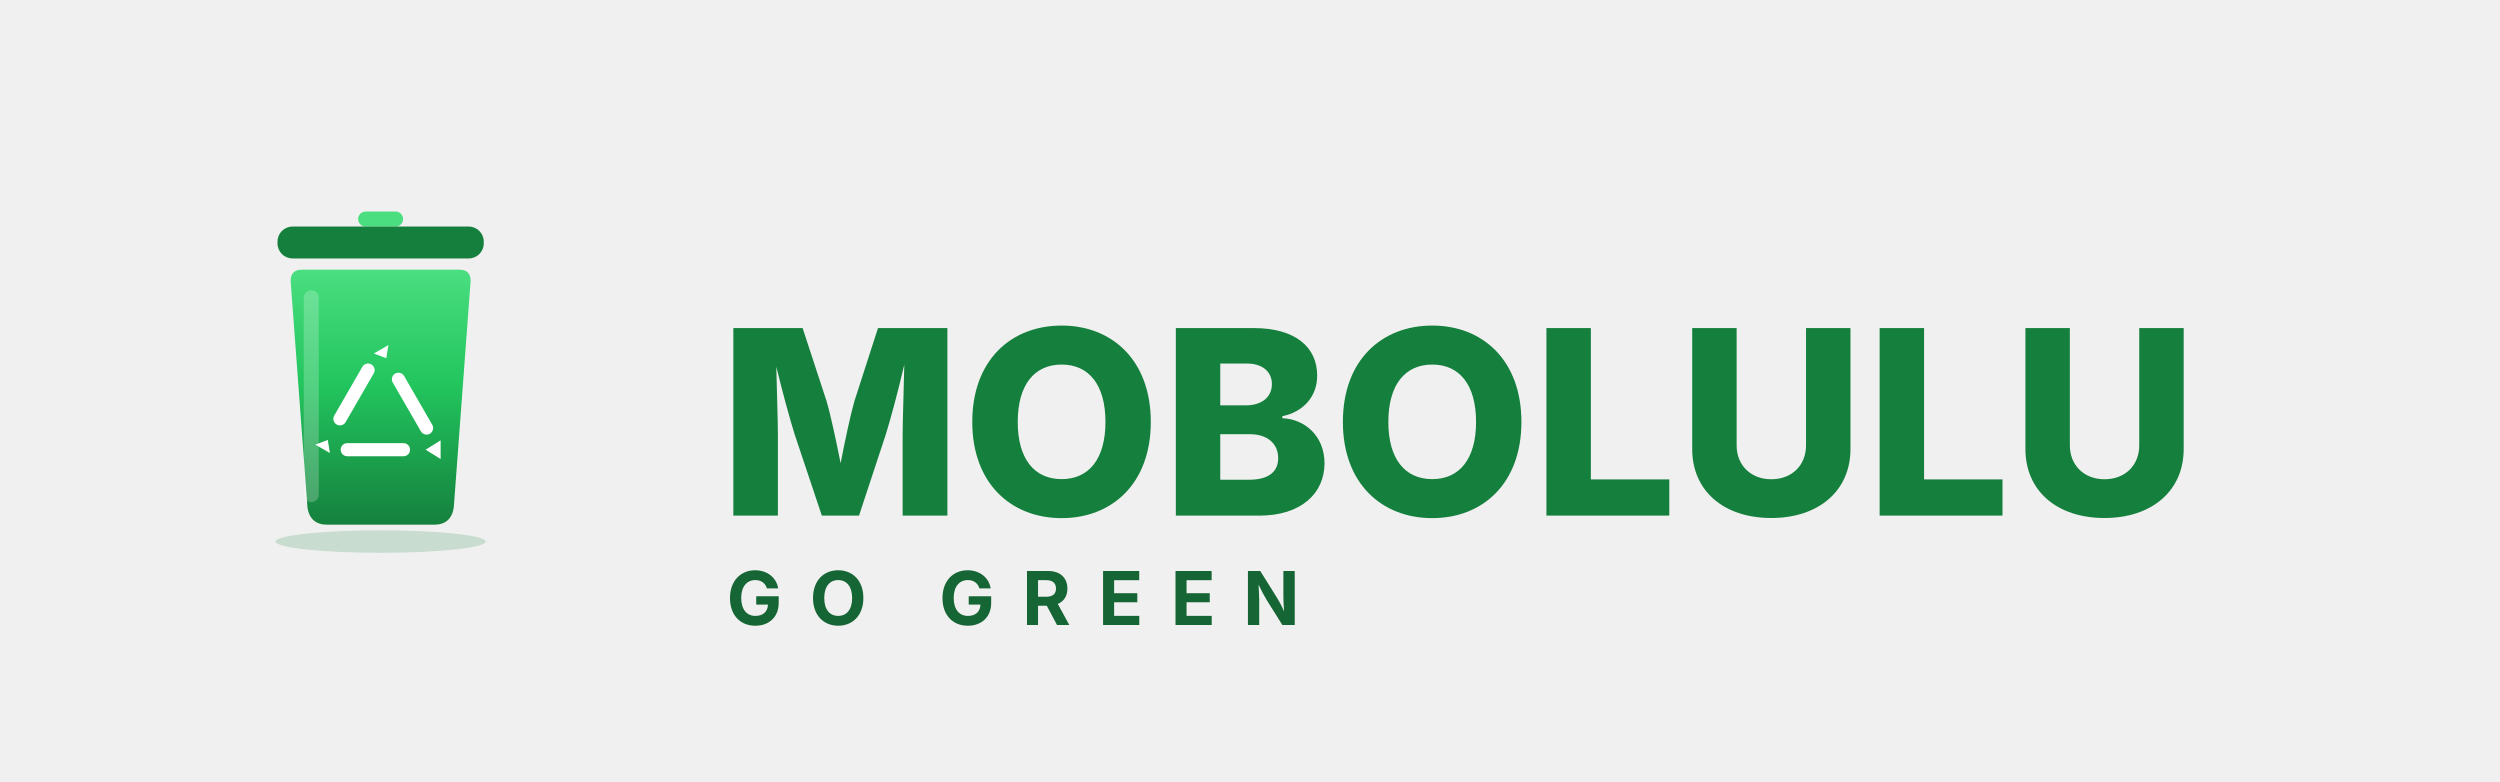
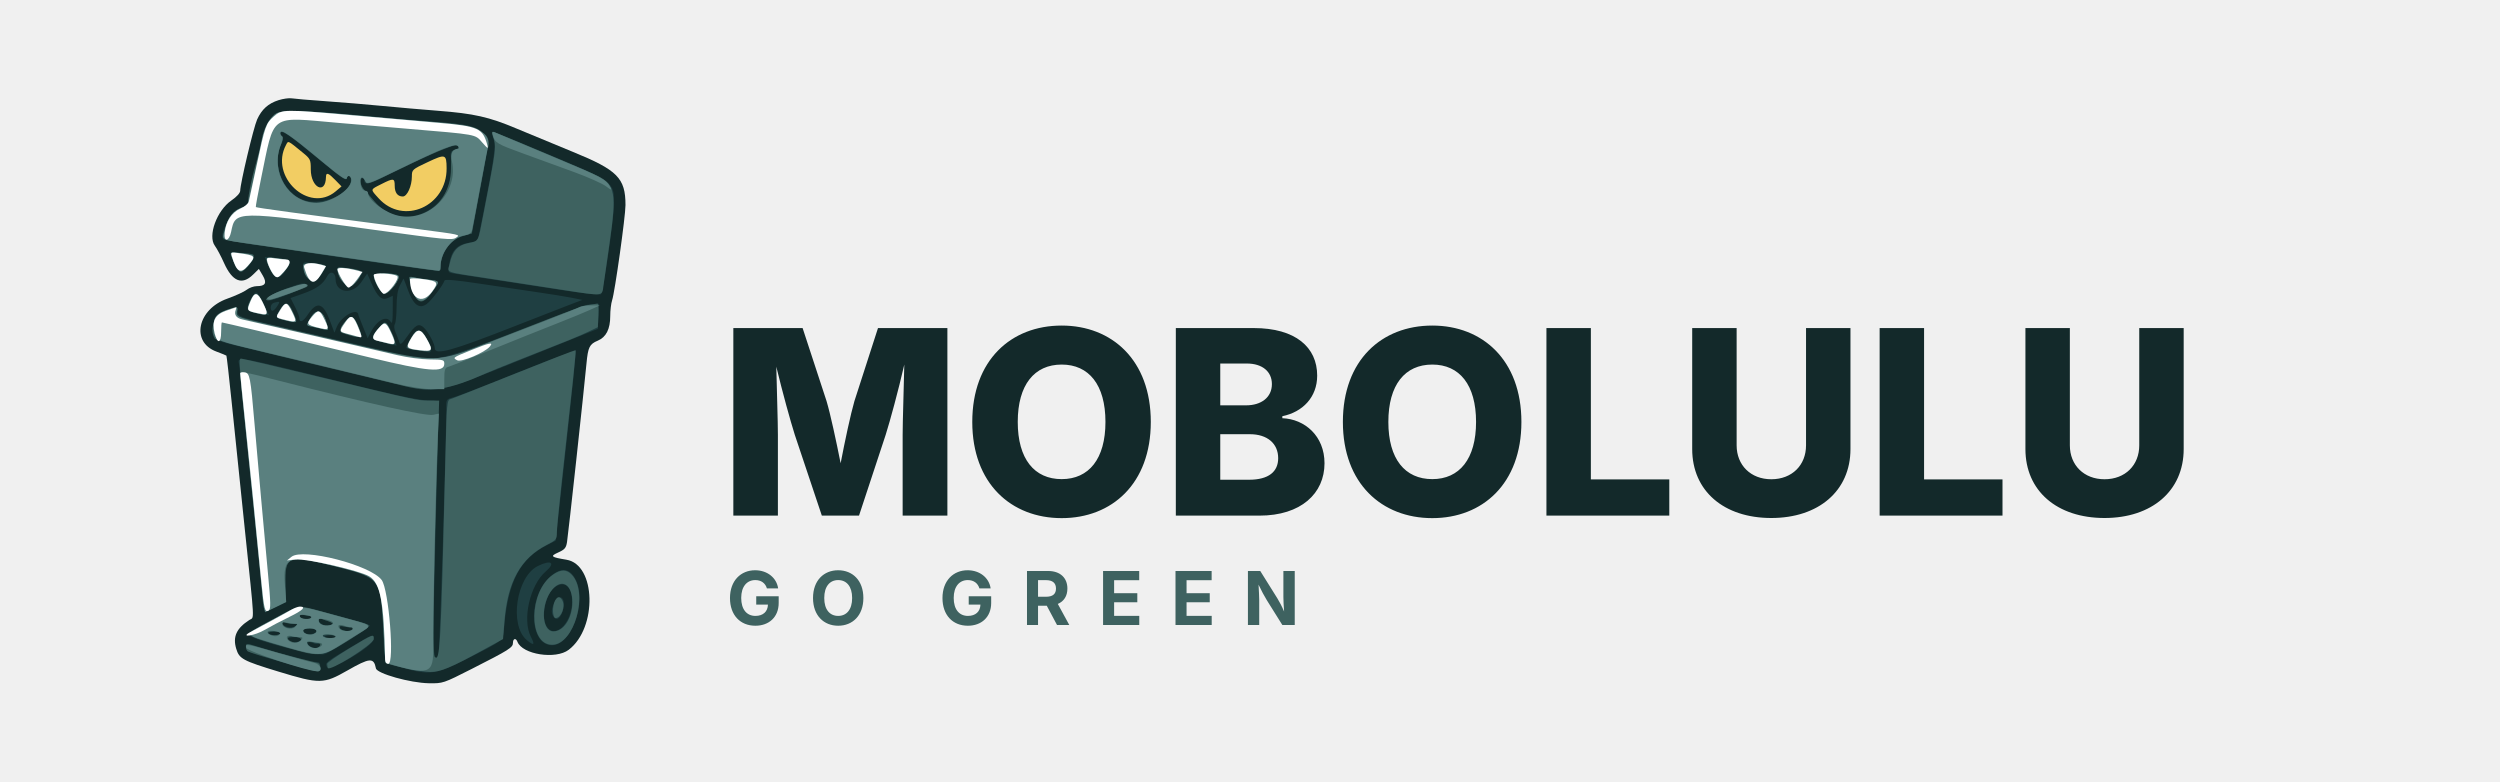
<svg xmlns="http://www.w3.org/2000/svg" viewBox="0 0 640 200" width="640" height="200" role="img" aria-label="MOBOLULU logo">
-   <defs>
-     <linearGradient id="bodyGreenL" x1="0" y1="0" x2="0" y2="1">
-       <stop offset="0%" stop-color="#4ADE80" />
-       <stop offset="45%" stop-color="#22C55E" />
-       <stop offset="100%" stop-color="#15803D" />
-     </linearGradient>
-   </defs>
-   <g transform="translate(36 34) scale(0.24)">
-     <ellipse cx="256" cy="436" rx="112" ry="12" fill="#15803D" opacity="0.18" />
-     <rect x="232" y="84" width="48" height="16" rx="8" fill="#4ADE80" />
-     <rect x="146" y="100" width="220" height="34" rx="16" fill="#15803D" />
-     <path fill="url(#bodyGreenL)" d="       M 160 158       L 178 400       Q 181 418 199 418       L 313 418       Q 331 418 334 400       L 352 158       Q 352 146 340 146       L 172 146       Q 160 146 160 158       Z" />
-     <rect x="174" y="168" width="16" height="226" rx="8" fill="#FFFFFF" opacity="0.22" />
-     <g fill="#FFFFFF" stroke="#FFFFFF" stroke-width="14" stroke-linecap="round" stroke-linejoin="round">
-       <path d="M 275 262.9 L 305 314.9" fill="none" />
-       <path d="M 280.4 338 L 220.4 338" fill="none" />
-       <path d="M 212.6 305.1 L 242.6 253.1" fill="none" />
-       <path d="M 304 338 L 320 328 L 320 348 Z" fill="#FFFFFF" stroke="none" />
-       <path d="M 199.6 327.6 L 201.9 341.6 L 186.3 332.6 Z" fill="#FFFFFF" stroke="none" />
-       <path d="M 262 240.4 L 264.3 226.4 L 248.7 235.4 Z" fill="#FFFFFF" stroke="none" />
-     </g>
+   <g transform="translate(7.32 1.32) scale(0.385485)">
+     <path fill="#13292A" fill-rule="evenodd" d="M 166.05 63.08 C 159.18 65.24, 154.81 69.17, 151.76 75.94 C 149.42 81.15, 140.53 118.59, 140.53 123.25 C 140.53 124.72, 138.22 127.27, 134.69 129.7 C 125.01 136.36, 118.85 153.22, 123.7 159.79 C 125.07 161.65, 127.8 166.77, 129.76 171.16 C 135.32 183.57, 141.69 186.16, 149.02 178.99 L 152.93 175.17 155.48 179.49 C 158.45 184.53, 157.3 186.61, 151.56 186.61 C 149.55 186.61, 146.52 187.69, 144.83 189.02 C 143.15 190.34, 137.36 192.99, 131.97 194.91 C 112.09 201.97, 107.58 223.7, 124.68 230.04 C 128.15 231.33, 131.16 232.55, 131.36 232.75 C 131.56 232.95, 133.09 246.45, 134.77 262.75 C 138.31 297.17, 139.46 308.27, 143.66 348.75 C 150.29 412.41, 149.97 406.12, 146.64 408.28 C 138.03 413.85, 135.49 419.41, 137.88 427.4 C 139.89 434.1, 142.22 435.36, 165.93 442.58 C 193.34 450.93, 195.89 450.89, 211.71 441.85 C 226.62 433.33, 229.25 433.13, 230.65 440.42 C 231.31 443.89, 253.43 450.12, 265.83 450.32 C 275.16 450.47, 275.39 450.39, 294.34 440.77 C 319.21 428.14, 321.67 426.59, 321.67 423.5 C 321.67 420.57, 323.6 420.08, 324.63 422.75 C 327.88 431.23, 350.06 434.71, 358.71 428.09 C 377.84 413.46, 376.79 371.54, 357.22 368.29 C 346.79 366.56, 346.15 365.99, 351.77 363.45 C 356.06 361.52, 356.97 360.43, 357.57 356.54 C 358.54 350.2, 368.69 257.09, 370.5 237.91 C 371.52 227.08, 372.5 225.11, 378 222.81 C 383.54 220.49, 386.27 215.1, 386.27 206.49 C 386.27 202.73, 386.84 198, 387.52 195.98 C 389.32 190.67, 396.4 140.26, 396.4 132.77 C 396.39 114.86, 391.12 109.53, 361.46 97.43 C 349.68 92.62, 332.91 85.68, 324.2 82.01 C 305.71 74.21, 295.86 71.99, 271.64 70.12 C 261.88 69.37, 245.35 67.93, 234.9 66.92 C 224.45 65.92, 207.35 64.49, 196.9 63.76 C 186.45 63.02, 176.47 62.18, 174.73 61.88 C 172.99 61.59, 169.08 62.13, 166.05 63.08" />
+     <path fill="#1F3F42" fill-rule="evenodd" d="M 163.86 72.36 C 158.98 75.46, 156.5 80.67, 153.93 93.17 C 152.82 98.56, 150.84 107.68, 149.53 113.44 C 148.22 119.2, 146.8 125.93, 146.36 128.4 C 145.72 132.09, 144.78 133.19, 141.19 134.49 C 134.89 136.77, 126.13 152.36, 129.35 155.58 C 130.17 156.4, 267.13 176.47, 271.95 176.47 C 272.82 176.47, 273.54 175.48, 273.54 174.26 C 273.57 164.63, 279.89 155.8, 288.47 153.37 L 294.41 151.7 297.13 137.17 C 306.46 87.28, 305.85 92.31, 303.13 87.6 C 299.3 80.97, 294.85 79.51, 273.3 77.8 C 262.63 76.95, 241.36 75.12, 226.03 73.73 C 181.24 69.66, 168.56 69.38, 163.86 72.36 M 167.13 85.02 C 167.13 85.57, 167.72 86.62, 168.44 87.33 C 169.33 88.23, 169.13 89.8, 167.81 92.34 C 161.69 104.07, 167.84 122.19, 180.06 128.46 C 191.86 134.51, 214 126.42, 214 116.06 C 214 112.73, 211.86 112.07, 211.24 115.21 C 210.94 116.73, 207.3 114.32, 197.53 106.14 C 175.93 88.04, 167.13 81.93, 167.13 85.02 M 307.74 85.19 C 307.74 85.84, 308.32 87.91, 309.04 89.79 C 310.4 93.36, 308.81 104.05, 301.53 140.34 L 298.24 156.78 292.68 157.72 C 284.27 159.15, 280.84 162.88, 279.28 172.28 C 278.41 177.54, 278.45 177.59, 282.62 178.27 C 284.94 178.65, 296.24 180.38, 307.74 182.12 C 319.23 183.85, 339.98 187.03, 353.85 189.17 C 368.33 191.41, 379.53 192.59, 380.17 191.95 C 381.62 190.5, 388.75 141.15, 388.78 132.33 C 388.84 117.21, 389.05 117.37, 344.16 98.65 C 306.56 82.98, 307.74 83.41, 307.74 85.19 M 279.24 94.39 C 272.11 96.87, 257.72 103.35, 241.43 111.42 C 225.48 119.31, 222.87 119.98, 222.87 116.16 C 222.87 115.11, 222.3 114.61, 221.6 115.04 C 219.56 116.3, 220.14 119.81, 222.83 122.59 C 224.21 124.01, 227.08 127.27, 229.22 129.84 C 248.53 152.99, 283.95 135.38, 280.7 104.24 C 279.96 97.21, 280.06 96.9, 283.12 96.13 C 284.87 95.69, 285.97 94.78, 285.55 94.1 C 284.65 92.64, 284.2 92.67, 279.24 94.39 M 134.2 164.97 C 134.2 167.01, 138.94 176.13, 140.51 177.1 C 142.2 178.14, 149.4 170.23, 149.4 167.32 C 149.4 165.69, 148.4 165.07, 145.76 165.07 C 143.75 165.07, 140.33 164.72, 138.16 164.28 C 135.53 163.76, 134.2 163.99, 134.2 164.97 M 158.85 172.12 C 163.18 182.48, 167.04 183.14, 171.77 174.35 C 174.54 169.22, 174.36 169.06, 164.72 168.05 L 156.8 167.23 158.85 172.12 M 182.33 172.13 C 182.33 182.65, 189.23 186.55, 194.29 178.89 C 198.24 172.93, 198.12 172.61, 191.6 171.87 C 188.94 171.57, 185.77 171.11, 184.55 170.85 C 183.28 170.58, 182.33 171.13, 182.33 172.13 M 205.13 175.18 C 205.13 177.31, 209.97 186.31, 211.68 187.37 C 213.11 188.25, 221.6 179.9, 221.6 177.62 C 221.6 176.42, 218.97 175.67, 211.15 174.6 C 207.12 174.06, 205.13 174.25, 205.13 175.18 M 198.35 179.92 C 195.55 185.34, 191.32 188.37, 181.96 191.68 L 173.96 194.5 176.88 200.27 C 178.49 203.44, 179.8 206.76, 179.8 207.65 C 179.8 211.22, 182.2 210.36, 185.3 205.69 C 191.49 196.33, 195.59 197.44, 200.18 209.7 L 203.1 217.52 204.68 213.63 C 207.64 206.38, 218.95 200.36, 219.07 205.97 C 219.08 206.12, 220.45 209.6, 222.12 213.7 L 225.16 221.16 227.19 217.22 C 231.41 209.07, 237.82 205.76, 240.5 210.36 C 241.46 212, 241.8 210.05, 241.83 202.78 L 241.87 193 238.71 194.44 C 234.57 196.32, 231.74 193.84, 227.78 184.87 L 224.86 178.25 220.9 184.01 C 215.02 192.56, 203.87 191.18, 203.87 181.9 C 203.87 177.37, 200.32 176.1, 198.35 179.92 M 229.2 179.53 C 229.2 183.07, 234.2 191.67, 236.25 191.67 C 239.59 191.67, 247.35 181.53, 245.46 179.64 C 243.54 177.72, 229.2 177.62, 229.2 179.53 M 253.48 184.9 C 257.17 198.36, 261.04 199.93, 267.79 190.72 C 273.45 183.01, 273.53 183.25, 264.99 182.23 C 260.98 181.75, 256.45 181.06, 254.92 180.69 C 252.26 180.06, 252.2 180.25, 253.48 184.9 M 246.62 186.06 C 245.09 189.13, 244.4 193.55, 244.38 200.28 C 244.37 205.65, 243.85 210.84, 243.23 211.83 C 242.53 212.94, 242.74 215.09, 243.79 217.53 C 244.72 219.68, 245.82 222.52, 246.24 223.84 C 246.87 225.85, 247.7 225.25, 251.34 220.12 C 256.98 212.19, 259.05 211.05, 262.36 214.04 C 265.35 216.75, 269.74 224.88, 269.74 227.73 C 269.74 232.77, 280.64 229.77, 323.57 212.9 C 336.81 207.7, 352.16 201.71, 357.69 199.59 L 367.73 195.75 360.85 194.35 C 357.07 193.58, 346.28 191.84, 336.87 190.48 C 327.47 189.12, 310.08 186.55, 298.24 184.76 C 284.17 182.63, 276.56 181.96, 276.28 182.82 C 275.2 186.04, 267.52 196.16, 264.42 198.43 C 259.48 202.05, 255.54 199.13, 251.91 189.16 C 250.38 184.97, 249.06 181.55, 248.98 181.57 C 248.9 181.59, 247.84 183.61, 246.62 186.06 M 170.3 188.45 C 160.61 192.02, 155.14 196.15, 160.16 196.1 C 163.47 196.06, 184.9 187.34, 184.51 186.18 C 183.74 183.88, 181.94 184.16, 170.3 188.45 M 148.12 194.52 C 143.54 202.03, 144.38 203.63, 153.61 205.01 L 159.73 205.93 155.81 198.17 C 151.24 189.12, 151.38 189.18, 148.12 194.52 M 163.01 197.61 C 161.8 197.93, 160.8 199.29, 160.8 200.63 C 160.8 204, 162.64 203.69, 165.12 199.91 C 167.21 196.72, 167.06 196.56, 163.01 197.61 M 167.12 202.12 C 163.73 207.69, 163.72 207.68, 171 209.42 C 178.92 211.33, 178.91 211.34, 175.74 204.01 C 172.69 196.95, 170.56 196.49, 167.12 202.12 M 366.93 200.11 C 364.68 200.92, 353.72 205.11, 342.57 209.42 C 268.07 238.26, 270.83 237.64, 244.82 231.51 C 230.64 228.17, 223.76 226.58, 176.63 215.81 C 140.23 207.48, 138.55 206.93, 138.93 203.36 C 139.29 200.02, 138.74 199.95, 131.51 202.47 C 124.46 204.93, 122.79 207.22, 122.82 214.4 C 122.84 222.55, 122.84 222.55, 141.8 227.08 C 151.2 229.33, 168.3 233.42, 179.8 236.17 C 212.72 244.04, 224.87 246.96, 242.08 251.17 C 271.4 258.34, 268.73 258.86, 329.91 234.29 L 378.04 214.96 378.41 206.66 L 378.78 198.37 374.9 198.5 C 372.77 198.58, 369.18 199.3, 366.93 200.11 M 187.5 207.34 C 184.16 212.75, 184.16 212.75, 188.52 213.62 C 190.53 214.02, 193.74 214.75, 195.67 215.23 C 199.01 216.07, 199.13 215.95, 198.26 212.44 C 195.89 202.79, 191.58 200.74, 187.5 207.34 M 209.44 211.37 C 205.48 216.56, 205.98 217.37, 214.47 219.43 C 222.19 221.3, 222.19 221.3, 218.91 213.41 C 215.7 205.69, 214.04 205.33, 209.44 211.37 M 233.38 213.53 C 226.18 221.43, 226.42 221.81, 240.91 225.31 L 244.39 226.15 242.61 221.11 C 238.91 210.63, 237.26 209.27, 233.38 213.53 M 256.16 217.27 C 254.75 219.03, 250.74 226.66, 250.74 227.57 C 250.74 227.87, 253.44 228.5, 256.75 228.97 C 260.06 229.44, 263.77 230.11, 264.99 230.47 C 268.11 231.38, 267.82 227.68, 264.3 221.45 C 261.26 216.09, 258.31 214.58, 256.16 217.27 M 325.47 243.74 C 304.92 252.04, 285.68 259.47, 282.72 260.24 C 277.62 261.57, 277.34 261.89, 277.36 266.24 C 277.5 288.45, 272.98 431.99, 272.12 432.92 C 268.37 436.96, 268.22 430.45, 270.25 351.72 C 271.38 307.93, 272.29 269.97, 272.29 267.36 C 272.27 262.68, 272.19 262.61, 267.31 262.61 C 260.75 262.61, 248.69 260.22, 220.33 253.29 C 130.19 231.25, 139.41 232.76, 140.04 240.13 C 140.79 248.95, 152.66 366.91, 153.76 376.62 C 154.04 379.05, 154.67 385.76, 155.17 391.53 C 156.24 404.01, 155.93 403.73, 164.27 399.76 L 170.92 396.6 170.61 384.84 C 170.1 365.5, 172.14 364.75, 203.56 372.7 C 233.65 380.33, 235.02 382.17, 235.64 415.84 C 236.05 437.68, 235.34 436.31, 248.01 439.95 C 266.05 445.13, 270.64 444.54, 290.39 434.49 C 316.65 421.13, 314.99 422.56, 315.87 412.48 C 318.46 382.92, 326.35 367.75, 343.77 358.84 L 350.03 355.64 353.45 324.64 C 361.59 250.91, 363.66 230.89, 363.26 229.8 C 363.03 229.16, 346.02 235.43, 325.47 243.74 M 338.14 372.5 C 323.91 379.61, 319.1 411.76, 330.79 421.6 C 335.59 425.64, 336.45 424.98, 333.58 419.48 C 327.69 408.19, 332.92 385.08, 343.41 376.1 C 350.26 370.24, 347.05 368.05, 338.14 372.5 M 344.93 381.03 C 331.27 395.29, 333.09 425.07, 347.62 425.07 C 359.72 425.07, 370.09 399.08, 364.18 383.59 C 360.26 373.33, 353.21 372.39, 344.93 381.03 M 349.1 386.82 C 343.61 391.14, 340.43 404.84, 343.4 411.37 C 348.33 422.19, 360.94 411.21, 360.94 396.09 C 360.94 385.83, 355.64 381.68, 349.1 386.82 M 348.73 397.73 C 347.28 401.22, 347.12 403.1, 348.13 405.31 C 349.91 409.21, 352.84 407.95, 354.64 402.49 C 357.56 393.65, 352.23 389.35, 348.73 397.73 M 163.3 407.38 C 145.39 417.03, 145.13 417.21, 146.44 418.4 C 150.71 422.3, 191.18 432.54, 196.39 431.05 C 200.52 429.87, 226.6 413.39, 226.64 411.94 C 226.67 410.99, 183.66 399.4, 180.31 399.46 C 178.98 399.48, 171.33 403.05, 163.3 407.38 M 179.8 405.58 C 179.8 407.61, 186.06 408.86, 187.75 407.18 C 188.8 406.12, 188.7 405.74, 187.34 405.73 C 186.33 405.72, 184.22 405.37, 182.65 404.95 C 180.96 404.5, 179.8 404.75, 179.8 405.58 M 192.47 407.89 C 192.47 409.96, 195.45 412.08, 198.35 412.08 C 202.22 412.08, 203.24 409.98, 199.73 409.22 C 198.18 408.89, 195.9 408.19, 194.68 407.68 C 193.46 407.16, 192.47 407.26, 192.47 407.89 M 168.64 410.93 C 169.37 413.14, 175.82 414.04, 177.67 412.18 C 178.65 411.21, 178.09 410.82, 175.72 410.82 C 173.9 410.82, 171.43 410.44, 170.23 409.98 C 168.7 409.4, 168.23 409.68, 168.64 410.93 M 206.4 413.27 C 206.4 414.96, 212.13 416.39, 214.81 415.36 C 217.54 414.31, 216.89 413.86, 211.15 412.83 C 208.19 412.29, 206.4 412.46, 206.4 413.27 M 182.33 415.38 C 182.33 417.17, 185.67 418.18, 188.98 417.38 C 192.9 416.45, 191.34 413.99, 186.76 413.89 C 184.01 413.83, 182.33 414.39, 182.33 415.38 M 159.53 417.15 C 159.53 417.85, 161.24 418.42, 163.33 418.42 C 165.42 418.42, 167.13 417.85, 167.13 417.15 C 167.13 416.45, 165.42 415.88, 163.33 415.88 C 161.24 415.88, 159.53 416.45, 159.53 417.15 M 196.9 419.68 C 197.33 420.38, 199.04 420.95, 200.7 420.95 C 202.36 420.95, 204.07 420.38, 204.5 419.68 C 204.97 418.93, 203.43 418.42, 200.7 418.42 C 197.97 418.42, 196.43 418.93, 196.9 419.68 M 214.63 425.98 C 197.41 436.21, 196.94 436.58, 197.95 439.21 C 199.44 443.11, 229.2 425.66, 229.2 420.89 C 229.2 417.43, 228.82 417.57, 214.63 425.98 M 172.2 420.81 C 172.2 422.49, 176.01 423.65, 178.71 422.79 C 182.61 421.55, 181.36 419.68, 176.63 419.68 C 174.19 419.68, 172.2 420.19, 172.2 420.81 M 185.54 423.42 C 184.56 425.01, 189.62 427.67, 191.93 426.79 C 192.92 426.41, 193.73 425.48, 193.73 424.72 C 193.73 423.96, 193.17 423.68, 192.49 424.1 C 191.81 424.52, 190.13 424.27, 188.77 423.54 C 187.22 422.71, 186.01 422.66, 185.54 423.42 M 144.33 426.06 C 144.33 429.32, 145.72 429.91, 169.3 436.63 C 193.35 443.48, 193.73 443.53, 193.73 439.32 C 193.73 436.7, 193.12 436.15, 190.23 436.15 C 187.35 436.15, 174.74 432.75, 147.81 424.7 C 144.87 423.82, 144.33 424.03, 144.33 426.06" />
+     <path fill="#3E6260" fill-rule="evenodd" d="M 163.92 72.32 C 158.74 75.62, 145.6 118.89, 145.6 132.65 C 145.6 132.96, 143.61 133.86, 141.19 134.66 C 135.83 136.43, 132.32 141.09, 130.31 149.06 C 128.38 156.72, 124.17 155.36, 169.76 161.89 C 191.65 165.02, 223.43 169.59, 240.37 172.03 C 276.45 177.24, 273.53 177.04, 273.54 174.26 C 273.57 164.7, 279.94 155.73, 288.45 153.25 L 294.29 151.55 296.6 139 C 297.88 132.09, 300.35 118.9, 302.09 109.69 C 307.47 81.31, 305.99 80.05, 263.4 77.09 C 256.78 76.63, 239.4 75.14, 224.77 73.78 C 180.99 69.71, 168.5 69.41, 163.92 72.32 M 167.13 85.2 C 167.13 85.85, 167.67 86.72, 168.32 87.12 C 169.03 87.56, 168.77 89.64, 167.69 92.22 C 160.05 110.51, 172.52 131.16, 191.2 131.16 C 200.36 131.16, 213.3 123.14, 214.21 116.89 C 214.69 113.59, 211.9 111.9, 211.26 115.11 C 210.94 116.67, 206.74 113.82, 195 104.09 C 171.26 84.4, 167.13 81.61, 167.13 85.2 M 308.16 86.03 C 310.78 94.77, 310.97 93.08, 301.92 139.64 C 298.4 157.74, 299.12 156.47, 291.62 158.11 C 284.87 159.58, 281.55 163.28, 279.74 171.36 C 278.22 178.1, 274.91 176.79, 305.2 181.46 C 319.49 183.66, 341.94 187.12, 355.1 189.16 C 382.08 193.34, 380.81 193.48, 381.77 186.26 C 382.16 183.32, 383.97 170.65, 385.79 158.11 C 390.55 125.25, 389.54 119.37, 378.15 113.53 C 373.49 111.15, 324.21 90.27, 309.18 84.31 C 307.96 83.82, 307.66 84.33, 308.16 86.03 M 271.64 97.16 C 266.06 99.49, 253.24 105.47, 243.13 110.45 C 225.69 119.05, 224.71 119.38, 223.62 116.96 C 223 115.55, 222 114.4, 221.41 114.4 C 219.36 114.4, 220.34 120.03, 222.83 122.59 C 224.21 124.01, 227.15 127.34, 229.36 130 C 247.87 152.14, 280.49 138.4, 280.5 108.45 C 280.5 97.35, 280.64 96.75, 283.41 96.06 C 286.28 95.34, 286.18 92.85, 283.28 92.89 C 282.45 92.91, 277.21 94.82, 271.64 97.16 M 134.2 165.11 C 134.2 166.94, 138.97 176.14, 140.36 177 C 142.55 178.36, 151.16 167.43, 149.2 165.79 C 147.75 164.57, 134.2 163.96, 134.2 165.11 M 159.07 172.36 C 162.8 181.47, 164.84 182.41, 169.46 177.14 C 174.94 170.91, 174.61 169.38, 167.59 168.41 C 156.81 166.94, 156.85 166.92, 159.07 172.36 M 182.39 172.55 C 182.5 176.1, 186.7 183.39, 188.87 183.81 C 190.63 184.15, 198.26 174.24, 197.11 173.1 C 195.3 171.28, 182.34 170.8, 182.39 172.55 M 205.13 175.18 C 205.13 181.77, 212.06 188.87, 215.48 185.78 C 220.03 181.66, 221.99 176.75, 219.37 176.03 C 213.32 174.36, 205.13 173.87, 205.13 175.18 M 229.2 179.53 C 229.2 183.07, 234.2 191.67, 236.25 191.67 C 239.59 191.67, 247.35 181.53, 245.46 179.64 C 243.54 177.72, 229.2 177.62, 229.2 179.53 M 253.91 185.79 C 257.83 198.82, 261.02 199.95, 267.79 190.72 C 273.45 183.01, 273.53 183.25, 264.99 182.23 C 260.98 181.75, 256.46 181.06, 254.94 180.7 C 252.23 180.06, 252.21 180.15, 253.91 185.79 M 170.93 188.46 C 160.76 191.89, 153.29 197.25, 160.8 195.72 C 163.24 195.23, 184.06 187.7, 184.78 187.05 C 187.73 184.43, 180.77 185.13, 170.93 188.46 M 147.53 195.41 C 144.57 201.14, 145.1 202.82, 150.35 204.27 C 159.35 206.78, 159.76 206.22, 155.48 197.41 C 152.23 190.73, 150.21 190.22, 147.53 195.41 M 167.12 202.12 C 163.77 207.62, 163.77 207.63, 170.23 209.26 C 178.5 211.34, 178.62 211.24, 175.76 204.34 C 172.69 196.96, 170.59 196.42, 167.12 202.12 M 371.71 199.17 C 368.92 199.64, 357.8 203.52, 347.01 207.79 C 336.21 212.07, 321.96 217.62, 315.34 220.14 C 308.72 222.66, 300.74 225.77, 297.6 227.04 C 270.93 237.89, 269.83 237.82, 195 220.2 C 187.68 218.48, 172.86 215.03, 162.06 212.53 C 135.89 206.49, 137.65 207.15, 138.33 203.58 C 139.02 200, 138.73 199.95, 131.51 202.47 C 123.61 205.23, 119.58 215.2, 123.77 221.6 C 124.28 222.38, 150.35 229.12, 181.7 236.58 C 213.05 244.03, 242.94 251.23, 248.12 252.57 C 266.92 257.44, 278.77 255.69, 304.14 244.31 C 306.47 243.27, 314.36 240.06, 321.67 237.18 C 358.77 222.59, 365.87 219.71, 371.71 216.89 L 378.04 213.84 378.42 205.93 C 378.62 201.57, 378.34 198.08, 377.78 198.17 C 377.23 198.25, 374.49 198.71, 371.71 199.17 M 187.5 207.34 C 184.16 212.75, 184.16 212.75, 188.52 213.62 C 190.53 214.02, 193.74 214.75, 195.67 215.23 C 199.01 216.07, 199.13 215.95, 198.26 212.44 C 195.89 202.79, 191.58 200.74, 187.5 207.34 M 211.19 209.09 C 207.54 213.28, 206.12 216.99, 207.93 217.6 C 221.15 222.06, 222.32 221.61, 218.91 213.41 C 216.03 206.47, 214.31 205.51, 211.19 209.09 M 233.38 213.53 C 227.38 220.11, 227.36 221.83, 233.3 223.37 C 236.27 224.13, 239.7 225.05, 240.92 225.4 C 243.98 226.29, 243.78 223.02, 240.38 216.2 C 237.19 209.82, 236.87 209.7, 233.38 213.53 M 253.95 221.48 C 249.86 228.45, 249.47 227.87, 259.29 229.35 C 268.51 230.73, 269.06 229.87, 264.3 221.45 C 260.33 214.44, 258.07 214.45, 253.95 221.48 M 322.69 244.89 C 300.61 253.76, 281.46 261.29, 280.14 261.64 C 277.87 262.23, 277.68 264.34, 276.89 297.59 C 273.74 428.63, 273.31 436.44, 269.55 432.67 C 268.16 431.28, 269.17 367.37, 271.84 287 L 272.65 262.61 265.81 262.57 C 257.83 262.51, 258.83 262.73, 193.21 246.92 C 165.41 240.22, 142.03 234.74, 141.27 234.74 C 139.28 234.74, 139.09 232.44, 150.06 339.88 C 153.43 372.8, 153.82 376.83, 155.19 391.82 C 156.31 404.03, 155.95 403.7, 164 399.76 L 170.89 396.37 170.6 384.74 C 170.11 365.55, 172.13 364.81, 203.41 372.62 C 223.94 377.75, 227.98 379.62, 231.69 385.71 C 234.05 389.59, 234.2 390.89, 236.19 424.69 C 236.57 431.27, 237.01 436.74, 237.16 436.82 C 239.71 438.33, 261.78 442.85, 266.61 442.85 C 273.6 442.85, 280.35 440.01, 303.48 427.34 L 315.07 420.99 315.99 409.25 C 318.08 382.77, 326.77 367.22, 344.52 358.22 C 350.37 355.26, 350.81 354.71, 350.81 350.31 C 350.81 347.71, 352.21 333.04, 353.92 317.71 C 361.46 250.32, 363.66 229.44, 363.26 229.12 C 363.03 228.93, 344.77 236.03, 322.69 244.89 M 348.27 378.2 C 332.09 389.25, 331.64 424.75, 347.69 424.75 C 362.4 424.75, 372.07 390.36, 360.75 378.31 C 357.25 374.59, 353.61 374.56, 348.27 378.2 M 347.78 388.07 C 339.95 397.39, 340.43 415.88, 348.51 415.88 C 355.31 415.88, 361.05 407.17, 361.13 396.75 C 361.23 384.88, 354.28 380.36, 347.78 388.07 M 349.58 395.53 C 347.62 399.21, 347.91 407.02, 350.02 407.02 C 353.69 407.02, 356.63 399.4, 354.5 395.41 C 352.89 392.42, 351.23 392.46, 349.58 395.53 M 162.06 408.05 C 141.98 418.82, 141.53 417.93, 171.65 426.66 C 194.96 433.41, 193.88 433.61, 218.75 417.77 C 228.63 411.48, 228.8 411.97, 215.58 408.43 C 209.49 406.79, 199.68 404.1, 193.79 402.44 C 179.57 398.43, 180.21 398.31, 162.06 408.05 M 180.04 405.87 C 180.78 408.11, 185.97 408.95, 187.8 407.12 C 188.79 406.14, 188.66 405.74, 187.34 405.73 C 186.33 405.72, 184.14 405.35, 182.48 404.91 C 180.23 404.3, 179.61 404.55, 180.04 405.87 M 192.7 409.23 C 193.16 411.62, 197.65 412.81, 201.11 411.45 C 202.7 410.83, 201.95 410.17, 198.17 408.84 C 191.86 406.62, 192.2 406.59, 192.7 409.23 M 168.61 410.81 C 169.53 413.58, 174.23 414.64, 176.82 412.67 C 179.02 411.01, 178.95 410.9, 175.79 410.86 C 173.93 410.83, 171.43 410.44, 170.23 409.98 C 168.75 409.42, 168.23 409.68, 168.61 410.81 M 206.64 413.47 C 207.37 415.68, 213.82 416.57, 215.67 414.72 C 216.65 413.74, 216.34 413.35, 214.57 413.33 C 213.21 413.32, 210.74 412.95, 209.08 412.51 C 206.83 411.9, 206.21 412.15, 206.64 413.47 M 182.33 415.42 C 182.33 417.38, 186.38 418.73, 189.12 417.68 C 192.85 416.24, 191.38 413.86, 186.77 413.86 C 184.1 413.86, 182.33 414.48, 182.33 415.42 M 158.9 417.15 C 159.33 417.85, 161.36 418.42, 163.41 418.42 C 165.46 418.42, 167.13 417.85, 167.13 417.15 C 167.13 416.45, 165.1 415.88, 162.62 415.88 C 159.94 415.88, 158.43 416.4, 158.9 417.15 M 195.56 418.53 C 194.9 419.61, 198.12 420.95, 201.36 420.95 C 205.75 420.95, 205.14 418.7, 200.61 418.17 C 198.14 417.88, 195.86 418.04, 195.56 418.53 M 172.2 420.55 C 172.2 422.41, 177.73 424.13, 179.73 422.89 C 182.27 421.32, 181.05 419.96, 176.63 419.44 C 173.6 419.09, 172.2 419.44, 172.2 420.55 M 212.73 427.35 C 204.72 432.18, 198.22 436.71, 198.29 437.41 C 198.36 438.11, 198.5 439.31, 198.61 440.07 C 199.06 443.32, 229.2 424.44, 229.2 420.91 C 229.2 417.45, 229.06 417.5, 212.73 427.35 M 184.87 423.26 C 184.87 425, 187.84 427.28, 190.11 427.28 C 192.13 427.28, 194.59 425.08, 193.54 424.21 C 192.35 423.23, 184.87 422.41, 184.87 423.26 M 144.33 426.04 C 144.33 427.34, 144.92 428.77, 145.64 429.21 C 147.39 430.29, 190.12 442.48, 192.15 442.48 C 194.21 442.48, 194.22 437.46, 192.15 436.94 C 191.28 436.71, 184.58 435.02, 177.27 433.18 C 169.95 431.34, 159.55 428.45, 154.15 426.75 C 144.83 423.83, 144.33 423.8, 144.33 426.04" />
+     <path fill="#5A807F" fill-rule="evenodd" d="M 164.58 71.81 C 160.63 74.08, 156.24 81.73, 155.04 88.44 C 154.55 91.22, 152.22 102.05, 149.88 112.5 C 147.53 122.96, 145.61 131.89, 145.61 132.36 C 145.6 132.83, 143.61 133.86, 141.19 134.66 C 135.83 136.43, 132.32 141.09, 130.31 149.06 C 128.43 156.53, 126.67 155.59, 148.15 158.64 C 158.24 160.08, 190.15 164.67, 219.07 168.85 C 247.98 173.03, 272.06 176.46, 272.59 176.46 C 273.11 176.47, 273.54 175.03, 273.54 173.27 C 273.54 164.41, 281.19 154.32, 288.9 153.01 C 292.51 152.4, 293.98 151.46, 294.46 149.44 C 294.82 147.94, 297.11 135.88, 299.55 122.64 C 301.99 109.4, 304.3 97.56, 304.68 96.33 C 308.59 83.91, 299.15 79.69, 261.5 77.04 C 255.23 76.59, 238.42 75.12, 224.13 73.76 C 185.94 70.13, 168.5 69.56, 164.58 71.81 M 167.13 85.2 C 167.13 85.85, 167.67 86.72, 168.32 87.12 C 169.03 87.56, 168.77 89.64, 167.69 92.22 C 160.05 110.51, 172.55 131.39, 191.1 131.34 C 200.42 131.32, 213.63 123.03, 214.33 116.77 C 214.68 113.6, 211.88 112.02, 211.26 115.02 C 210.95 116.49, 206.98 113.84, 196.9 105.44 C 172.95 85.49, 167.13 81.53, 167.13 85.2 M 308.36 86.66 C 309.8 91.45, 311.17 92.25, 328.64 98.6 C 337.7 101.89, 352.77 107.38, 362.14 110.8 C 371.51 114.22, 381.12 118.5, 383.49 120.31 C 386.91 122.92, 387.54 123.1, 386.52 121.21 C 383.58 115.71, 381.18 114.4, 350.81 101.78 C 342.1 98.16, 329.56 92.9, 322.94 90.09 C 316.32 87.29, 310.13 84.68, 309.18 84.3 C 307.87 83.79, 307.67 84.36, 308.36 86.66 M 275.44 95.37 C 271.95 96.64, 259.13 102.56, 246.94 108.52 C 226.19 118.66, 224.69 119.2, 223.62 116.88 C 222.16 113.71, 220.33 113.69, 220.33 116.83 C 220.33 120.61, 221.7 123.27, 223.64 123.27 C 224.61 123.27, 225.42 123.98, 225.44 124.86 C 225.56 129.61, 236.79 137.95, 245.62 139.85 C 266.04 144.23, 285.8 124.11, 281.12 103.69 C 279.97 98.66, 281.59 95.4, 285.25 95.4 C 285.86 95.4, 286 94.83, 285.57 94.14 C 284.52 92.44, 282.92 92.64, 275.44 95.37 M 134.91 166.67 C 138.18 177.26, 140.62 178.79, 145.47 173.26 C 151.45 166.45, 151.09 165.87, 140.13 164.56 C 134.27 163.86, 134.07 163.94, 134.91 166.67 M 158.26 168.91 C 158.26 171.34, 161.66 178.36, 163.61 179.98 C 165.25 181.34, 166.18 180.88, 169.51 177.09 C 174.94 170.91, 174.6 169.37, 167.59 168.41 C 159.61 167.32, 158.26 167.39, 158.26 168.91 M 182.39 172.99 C 182.76 182.59, 189.87 186.05, 194.23 178.76 L 197.49 173.31 194.66 172.48 C 189.57 171, 182.33 171.3, 182.39 172.99 M 205.13 175.12 C 205.13 181.76, 212.05 188.89, 215.48 185.78 C 220.92 180.86, 222.01 176.76, 218.1 175.98 C 207.45 173.87, 205.13 173.71, 205.13 175.12 M 229.2 179.53 C 229.2 183.07, 234.2 191.67, 236.25 191.67 C 239.59 191.67, 247.35 181.53, 245.46 179.64 C 243.54 177.72, 229.2 177.62, 229.2 179.53 M 253.85 184.89 C 256.24 197.6, 261.22 199.69, 267.79 190.72 C 273.45 183.01, 273.53 183.25, 264.99 182.25 C 260.98 181.78, 256.63 181.08, 255.32 180.69 C 253.17 180.07, 253.03 180.49, 253.85 184.89 M 170.93 188.53 C 160.73 192.01, 155.52 195.39, 160.16 195.51 C 162.64 195.57, 184.87 187.44, 184.87 186.48 C 184.87 184.25, 182.4 184.62, 170.93 188.53 M 147.51 196.26 C 144.88 202.56, 144.96 202.78, 150.35 204.27 C 159.35 206.78, 159.76 206.22, 155.48 197.41 C 152.11 190.48, 150.06 190.18, 147.51 196.26 M 167.17 202.03 C 163.72 207.7, 163.71 207.67, 171 209.42 C 178.91 211.32, 178.92 211.3, 175.57 204.41 C 172.1 197.26, 170.38 196.78, 167.17 202.03 M 366.01 200.46 C 364.96 201.07, 354.13 205.4, 341.94 210.1 C 329.75 214.79, 314.07 220.84, 307.1 223.55 C 270.85 237.66, 269.42 237.71, 222.23 226.8 C 205.51 222.93, 182.71 217.7, 171.57 215.19 C 139.42 207.93, 137.62 207.3, 138.32 203.63 C 139.02 200, 138.75 199.95, 131.51 202.47 C 124.59 204.89, 122.8 207.23, 122.8 213.84 C 122.8 221.7, 124.29 222.68, 143.06 227.12 C 171.44 233.83, 206.44 242.23, 243.13 251.15 C 252.75 253.49, 262.33 255, 267.52 255.01 L 276.07 255.01 276.07 248 C 276.07 242.43, 276.52 240.86, 278.29 240.34 C 279.51 239.97, 284.78 237.95, 290 235.83 C 324.41 221.91, 340.45 215.47, 352.52 210.74 C 360.08 207.78, 369.2 204.02, 372.79 202.39 L 379.31 199.42 373.61 199.39 C 370.47 199.37, 367.05 199.85, 366.01 200.46 M 187.5 207.34 C 184.13 212.8, 184.12 212.74, 188.98 213.63 C 191.25 214.04, 194.47 214.77, 196.14 215.26 C 198.97 216.08, 199.11 215.89, 198.27 212.45 C 195.89 202.79, 191.58 200.74, 187.5 207.34 M 211.19 209.09 C 205.55 215.56, 205.83 216.77, 213.44 218.98 C 222.17 221.52, 222.25 221.44, 218.91 213.41 C 216.03 206.47, 214.31 205.51, 211.19 209.09 M 233.38 213.53 C 228.01 219.42, 227.48 221.92, 231.39 222.8 C 233.32 223.23, 236.75 224.06, 239.02 224.63 C 244.1 225.92, 244.38 224.2, 240.38 216.2 C 237.19 209.82, 236.87 209.7, 233.38 213.53 M 254.16 221.06 C 250.28 227.59, 250.81 228.34, 260.06 229.29 C 268.35 230.15, 268.78 229.36, 264.3 221.45 C 260.39 214.56, 258.08 214.47, 254.16 221.06 M 140.53 245.44 C 140.53 246.61, 141.94 260.79, 143.65 276.94 C 146.88 307.34, 152.34 360.99, 154.55 384.22 C 155.25 391.53, 156.1 398.79, 156.43 400.34 L 157.03 403.17 164.05 399.73 L 171.08 396.28 170.24 385.5 C 168.73 365.99, 172.17 364.66, 203.51 372.6 C 234.87 380.55, 233.73 378.77, 236.2 423.44 C 236.6 430.74, 237.04 436.74, 237.18 436.78 C 266.29 445.43, 269.13 444.44, 268.63 425.84 C 268.29 412.91, 270.48 313.95, 271.7 287.51 L 272.45 271.24 268.71 272.06 C 264.07 273.08, 227.08 264.89, 165.23 249.16 C 140.76 242.93, 140.53 242.9, 140.53 245.44 M 163.97 407.04 C 145.66 416.94, 146.62 416.33, 147.01 417.78 C 147.41 419.29, 151.25 420.63, 172.15 426.59 C 192.31 432.33, 195.1 432.31, 204.72 426.33 C 208.93 423.72, 215.57 419.59, 219.48 417.15 C 228.73 411.39, 229.92 412.3, 204.18 405.38 C 177.02 398.08, 180.83 397.92, 163.97 407.04 M 180.12 406.07 C 180.71 407.86, 187.23 408.25, 187.72 406.53 C 187.89 405.91, 186.13 405.2, 183.81 404.94 C 180.84 404.62, 179.74 404.95, 180.12 406.07 M 192.71 409.25 C 193.15 411.58, 197.63 412.8, 201 411.51 C 203.73 410.46, 201.69 408.8, 196.49 407.83 C 192.95 407.17, 192.35 407.39, 192.71 409.25 M 168.4 410.7 C 168.4 413.63, 174.63 415.27, 176.95 412.94 C 178.94 410.95, 178.92 410.82, 176.59 410.8 C 175.22 410.79, 172.82 410.44, 171.25 410.02 C 169.51 409.55, 168.4 409.82, 168.4 410.7 M 205.82 411.99 C 205.46 412.58, 205.98 413.74, 206.97 414.56 C 209.07 416.31, 215.43 415.86, 215.18 413.98 C 215.09 413.29, 214.52 412.85, 213.92 413.02 C 213.32 413.19, 211.4 412.78, 209.66 412.12 C 207.91 411.46, 206.19 411.4, 205.82 411.99 M 182.33 415.42 C 182.33 417.38, 186.38 418.73, 189.12 417.68 C 192.85 416.24, 191.38 413.86, 186.77 413.86 C 184.1 413.86, 182.33 414.48, 182.33 415.42 M 158.81 416.03 C 157.88 417.52, 162.86 419.79, 165.14 418.91 C 166.23 418.49, 167.13 417.7, 167.13 417.16 C 167.13 415.81, 159.57 414.79, 158.81 416.03 M 195.38 418.93 C 195.93 420.57, 203.86 420.83, 203.88 419.2 C 203.88 418.58, 201.87 417.96, 199.4 417.81 C 196.61 417.64, 195.09 418.06, 195.38 418.93 M 171.83 419.21 C 170.39 420.65, 173.57 423.48, 176.63 423.48 C 178.2 423.48, 180.2 422.63, 181.07 421.58 C 182.4 419.98, 182.14 419.68, 179.42 419.68 C 177.65 419.68, 175.42 419.38, 174.45 419.01 C 173.49 418.64, 172.31 418.73, 171.83 419.21 M 184.87 423.18 C 184.87 425.62, 188.63 427.57, 191.82 426.77 C 195.44 425.86, 196.13 423.49, 192.78 423.47 C 191.56 423.46, 189.28 423.11, 187.72 422.69 C 186.15 422.27, 184.87 422.49, 184.87 423.18 M 144.54 426.78 C 144.97 429.01, 184.34 442.09, 191.52 442.39 C 195.76 442.57, 194.12 437.7, 189.62 436.77 C 187.35 436.3, 177.52 433.62, 167.77 430.81 C 143.56 423.84, 143.99 423.92, 144.54 426.78" />
+     <path fill="#FFFFFF" fill-rule="evenodd" d="M 162.82 73.93 C 157.59 78.53, 157.12 79.86, 151.35 106.8 C 148.89 118.3, 146.6 128.87, 146.28 130.29 C 145.93 131.81, 143.55 133.82, 140.54 135.15 C 134.86 137.66, 130.94 143.73, 130.2 151.17 C 129.56 157.61, 133.13 157.09, 134.49 150.55 C 137.44 136.38, 136.6 136.39, 229.83 149.25 C 277.39 155.81, 281.36 156.19, 283.89 154.42 C 286.83 152.36, 287.45 152.5, 257.7 148.61 C 176.99 138.08, 151.44 134.6, 150.91 134.08 C 150.7 133.86, 152.23 125.5, 154.31 115.5 C 163.55 71.1, 159.3 74.19, 205.77 78.18 C 217.61 79.2, 238.13 80.95, 251.37 82.06 C 298.44 86.02, 296.38 85.64, 301.24 91.17 C 304.95 95.41, 305.39 95.63, 304.64 92.87 C 301.6 81.72, 298.72 80.4, 272.4 78.15 C 260.83 77.16, 235.41 74.94, 215.9 73.2 C 169.3 69.06, 168.36 69.07, 162.82 73.93 M 134.93 166.73 C 138.17 177.26, 140.62 178.78, 145.47 173.26 C 151.35 166.56, 151.1 166.23, 138.88 164.59 C 134.4 163.99, 134.13 164.13, 134.93 166.73 M 158.26 168.75 C 158.26 171.31, 161.6 178.31, 163.61 179.98 C 165.25 181.34, 166.18 180.88, 169.51 177.09 C 174.2 171.75, 174.59 168.88, 170.62 168.86 C 169.05 168.85, 165.63 168.49, 163.01 168.06 C 159.8 167.53, 158.26 167.75, 158.26 168.75 M 183.02 174.26 C 186.29 185.16, 189.61 186.49, 194.23 178.76 L 197.49 173.31 194.66 172.48 C 187.52 170.4, 182.11 171.23, 183.02 174.26 M 205.15 175.51 C 205.19 177.9, 210.61 186.97, 212.35 187.54 C 213.18 187.82, 215.64 185.59, 217.81 182.6 L 221.75 177.16 218.82 176.39 C 210.99 174.32, 205.13 173.94, 205.15 175.51 M 229.23 179.18 C 229.28 182.51, 234.16 191.67, 235.89 191.67 C 239.04 191.67, 246.89 181.17, 244.72 179.84 C 241.84 178.08, 229.2 177.54, 229.23 179.18 M 253.27 181.95 C 253.27 194.73, 261.22 199.37, 267.81 190.44 C 272.52 184.06, 272.01 183.3, 262.14 181.96 C 256.6 181.22, 253.27 181.21, 253.27 181.95 M 147.51 196.26 C 144.6 203.24, 144.43 203.03, 154.15 204.98 C 159.08 205.97, 159.23 205.12, 155.48 197.41 C 152.11 190.48, 150.06 190.18, 147.51 196.26 M 167.09 202.51 C 163.85 207.75, 163.64 207.37, 170.89 209.15 C 178.07 210.92, 178.33 210.56, 174.99 203.68 C 171.66 196.83, 170.69 196.69, 167.09 202.51 M 131.05 202.96 C 123.71 205.54, 121.52 209.92, 123.54 217.94 C 125.37 225.19, 127.86 224.71, 127.86 217.11 C 127.86 213.57, 128.09 210.68, 128.36 210.68 C 128.64 210.68, 139.61 213.23, 152.75 216.36 C 165.88 219.49, 182.62 223.46, 189.93 225.18 C 197.25 226.91, 213.83 230.88, 226.78 234.01 C 265.43 243.34, 276.07 244.24, 276.07 238.17 C 276.07 235.54, 275.49 235.37, 266.21 235.27 C 260.79 235.21, 251.25 233.95, 245 232.46 C 238.75 230.97, 226.22 228.06, 217.17 225.98 C 208.11 223.9, 188.44 219.37, 173.47 215.9 C 158.49 212.43, 144.43 209.23, 142.22 208.79 C 138.01 207.95, 136.31 205.64, 137.54 202.44 C 137.94 201.4, 138.06 200.59, 137.82 200.64 C 137.57 200.69, 134.52 201.74, 131.05 202.96 M 188.07 207.06 C 184.23 211.63, 184.66 212.35, 192.43 214.24 C 199.6 215.98, 199.87 215.63, 196.52 208.75 C 193.25 202.01, 192.46 201.85, 188.07 207.06 M 210.49 210.36 C 206.04 216.79, 206.05 216.82, 211.75 218.29 C 214.73 219.06, 218.18 219.99, 219.41 220.35 C 221.54 220.96, 221.55 220.73, 219.53 215.52 C 215.77 205.86, 214.22 204.97, 210.49 210.36 M 233.34 213.56 C 228.01 219.42, 227.48 221.92, 231.39 222.8 C 233.32 223.23, 236.75 224.06, 239.02 224.63 C 243.89 225.86, 244.11 224.97, 240.71 217.48 C 237.65 210.76, 236.47 210.13, 233.34 213.56 M 254.16 221.06 C 250.28 227.6, 250.62 228.08, 259.94 229.17 C 268.37 230.16, 268.8 229.4, 264.3 221.45 C 260.39 214.56, 258.08 214.47, 254.16 221.06 M 293.98 229.07 C 281.56 234.07, 281.45 234.14, 284.65 235.86 C 287.38 237.32, 302.98 230.73, 306.31 226.71 C 308.89 223.6, 306.44 224.07, 293.98 229.07 M 140.53 244.47 C 140.52 245.04, 141.93 258.91, 143.66 275.28 C 146.65 303.56, 151.19 348.36, 154.57 382.95 C 156.36 401.3, 156.93 403.56, 159.41 402.03 C 160.9 401.1, 160.84 397.44, 158.99 377.69 C 156.01 345.73, 152.54 307.13, 150.08 278.44 C 147.33 246.4, 146.93 244.34, 143.38 243.84 C 141.81 243.62, 140.53 243.9, 140.53 244.47 M 174.57 366.36 L 171.59 368.77 177.35 368.12 C 184.23 367.35, 219.93 375.53, 226.22 379.32 C 233.61 383.78, 236.02 396.4, 236.75 434.57 C 236.78 436.35, 237.59 437.42, 238.88 437.42 C 243.13 437.42, 239.25 388.19, 234.49 381.76 C 227.17 371.85, 182.09 360.27, 174.57 366.36 M 174.1 401.72 C 172.01 402.98, 165.17 406.74, 158.9 410.08 C 152.63 413.42, 147.01 416.45, 146.41 416.81 C 140.79 420.2, 150.31 418.58, 156.32 415.13 C 160.52 412.7, 168.1 408.72, 173.15 406.28 C 182.06 401.96, 184.66 399.41, 180.12 399.42 C 178.9 399.42, 176.19 400.46, 174.1 401.72" />
+     <path fill="#F2CD63" fill-rule="evenodd" d="M 170.96 92.82 C 159.73 113.8, 186.19 138.58, 203.91 123.68 L 207.82 120.38 203.69 116.13 C 199.06 111.35, 197.55 110.85, 197.49 114.09 C 197.27 126.21, 187.4 121.29, 187.4 109.06 C 187.4 102.61, 187.13 102.06, 182.02 97.88 C 171.82 89.56, 172.53 89.89, 170.96 92.82 M 264.99 104.27 C 254.75 109.08, 254.54 109.28, 254.54 113.73 C 254.54 120.13, 251.41 127.07, 248.52 127.07 C 245.02 127.07, 243.13 124.54, 243.13 119.85 C 243.13 114.83, 242.35 114.74, 234.23 118.86 C 226.73 122.66, 226.84 122.05, 232.45 128.26 C 248.86 146.43, 277.83 133.63, 277.6 108.32 C 277.52 98.87, 276.88 98.67, 264.99 104.27" />
  </g>
  <text x="184" y="132" font-family="'Inter', 'Segoe UI', Arial, sans-serif" font-weight="800" font-size="66" letter-spacing="0">
-     <tspan fill="#15803D">MOBOLULU</tspan>
+     <tspan fill="#13292A">MOBOLULU</tspan>
  </text>
-   <text x="186" y="160" font-family="'Inter', 'Segoe UI', Arial, sans-serif" font-weight="700" font-size="19" letter-spacing="7" fill="#166534">GO GREEN</text>
+   <text x="186" y="160" font-family="'Inter', 'Segoe UI', Arial, sans-serif" font-weight="700" font-size="19" letter-spacing="7" fill="#3E6260">GO GREEN</text>
</svg>
